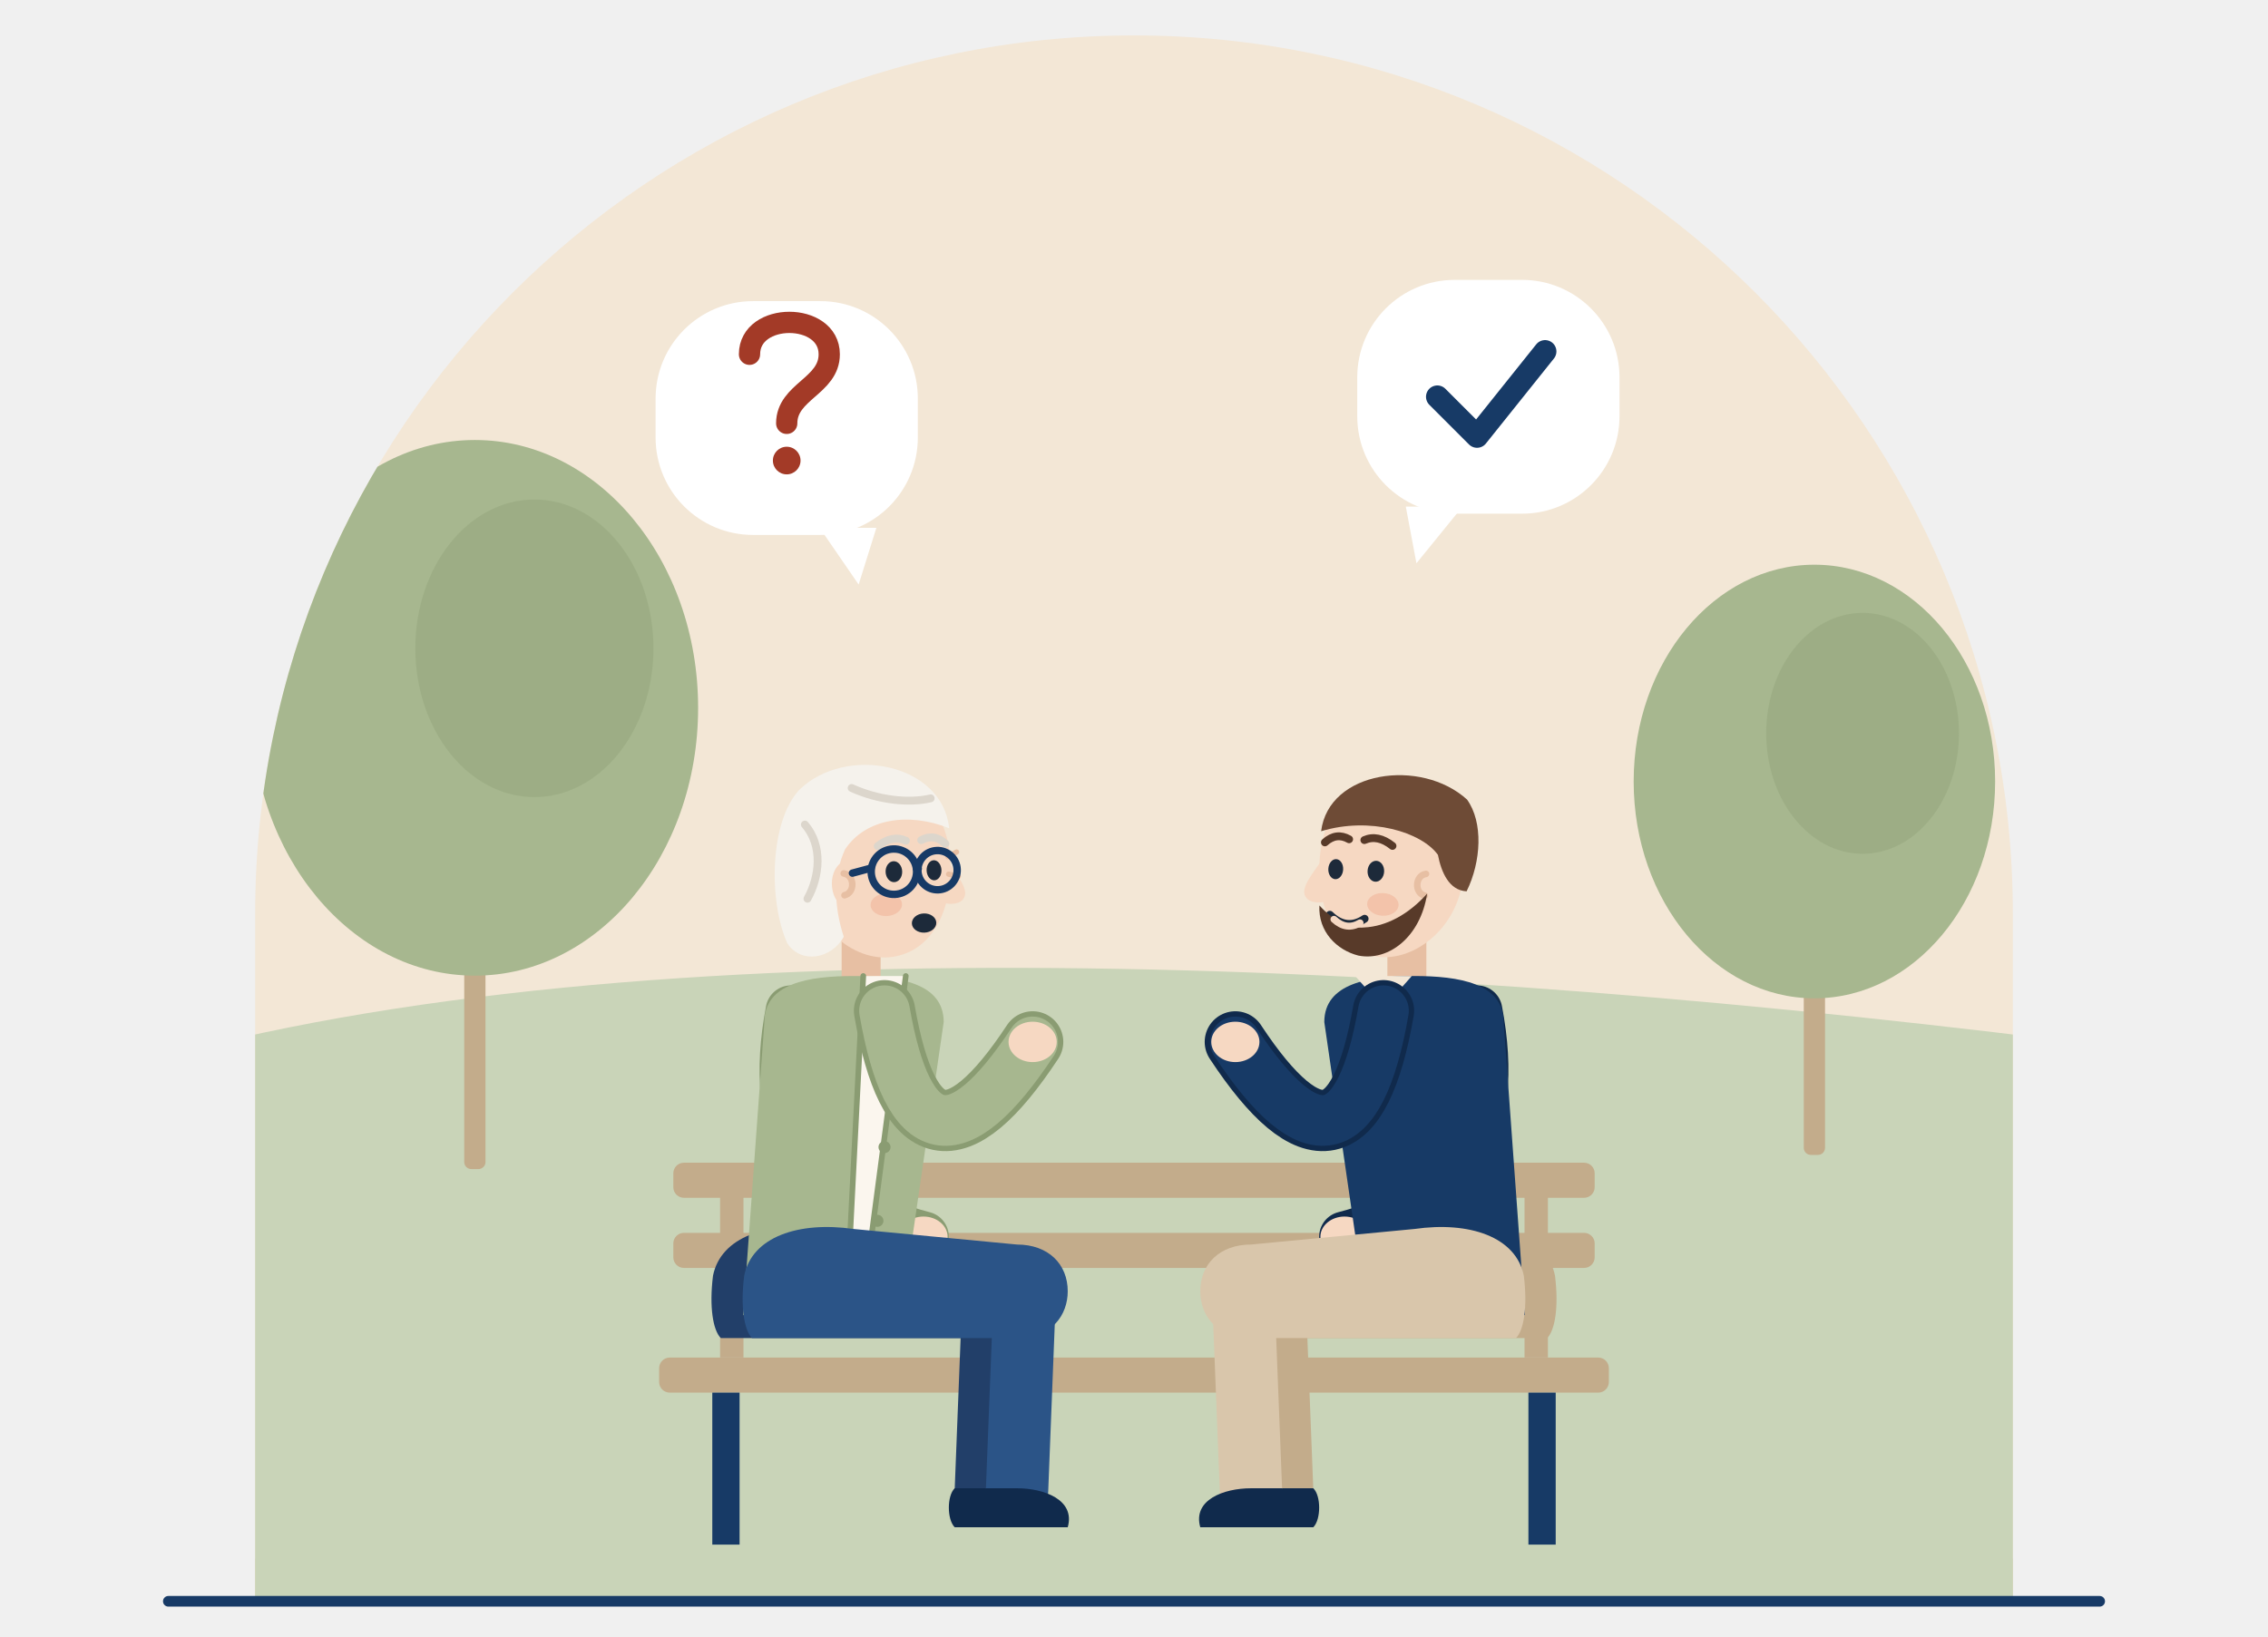
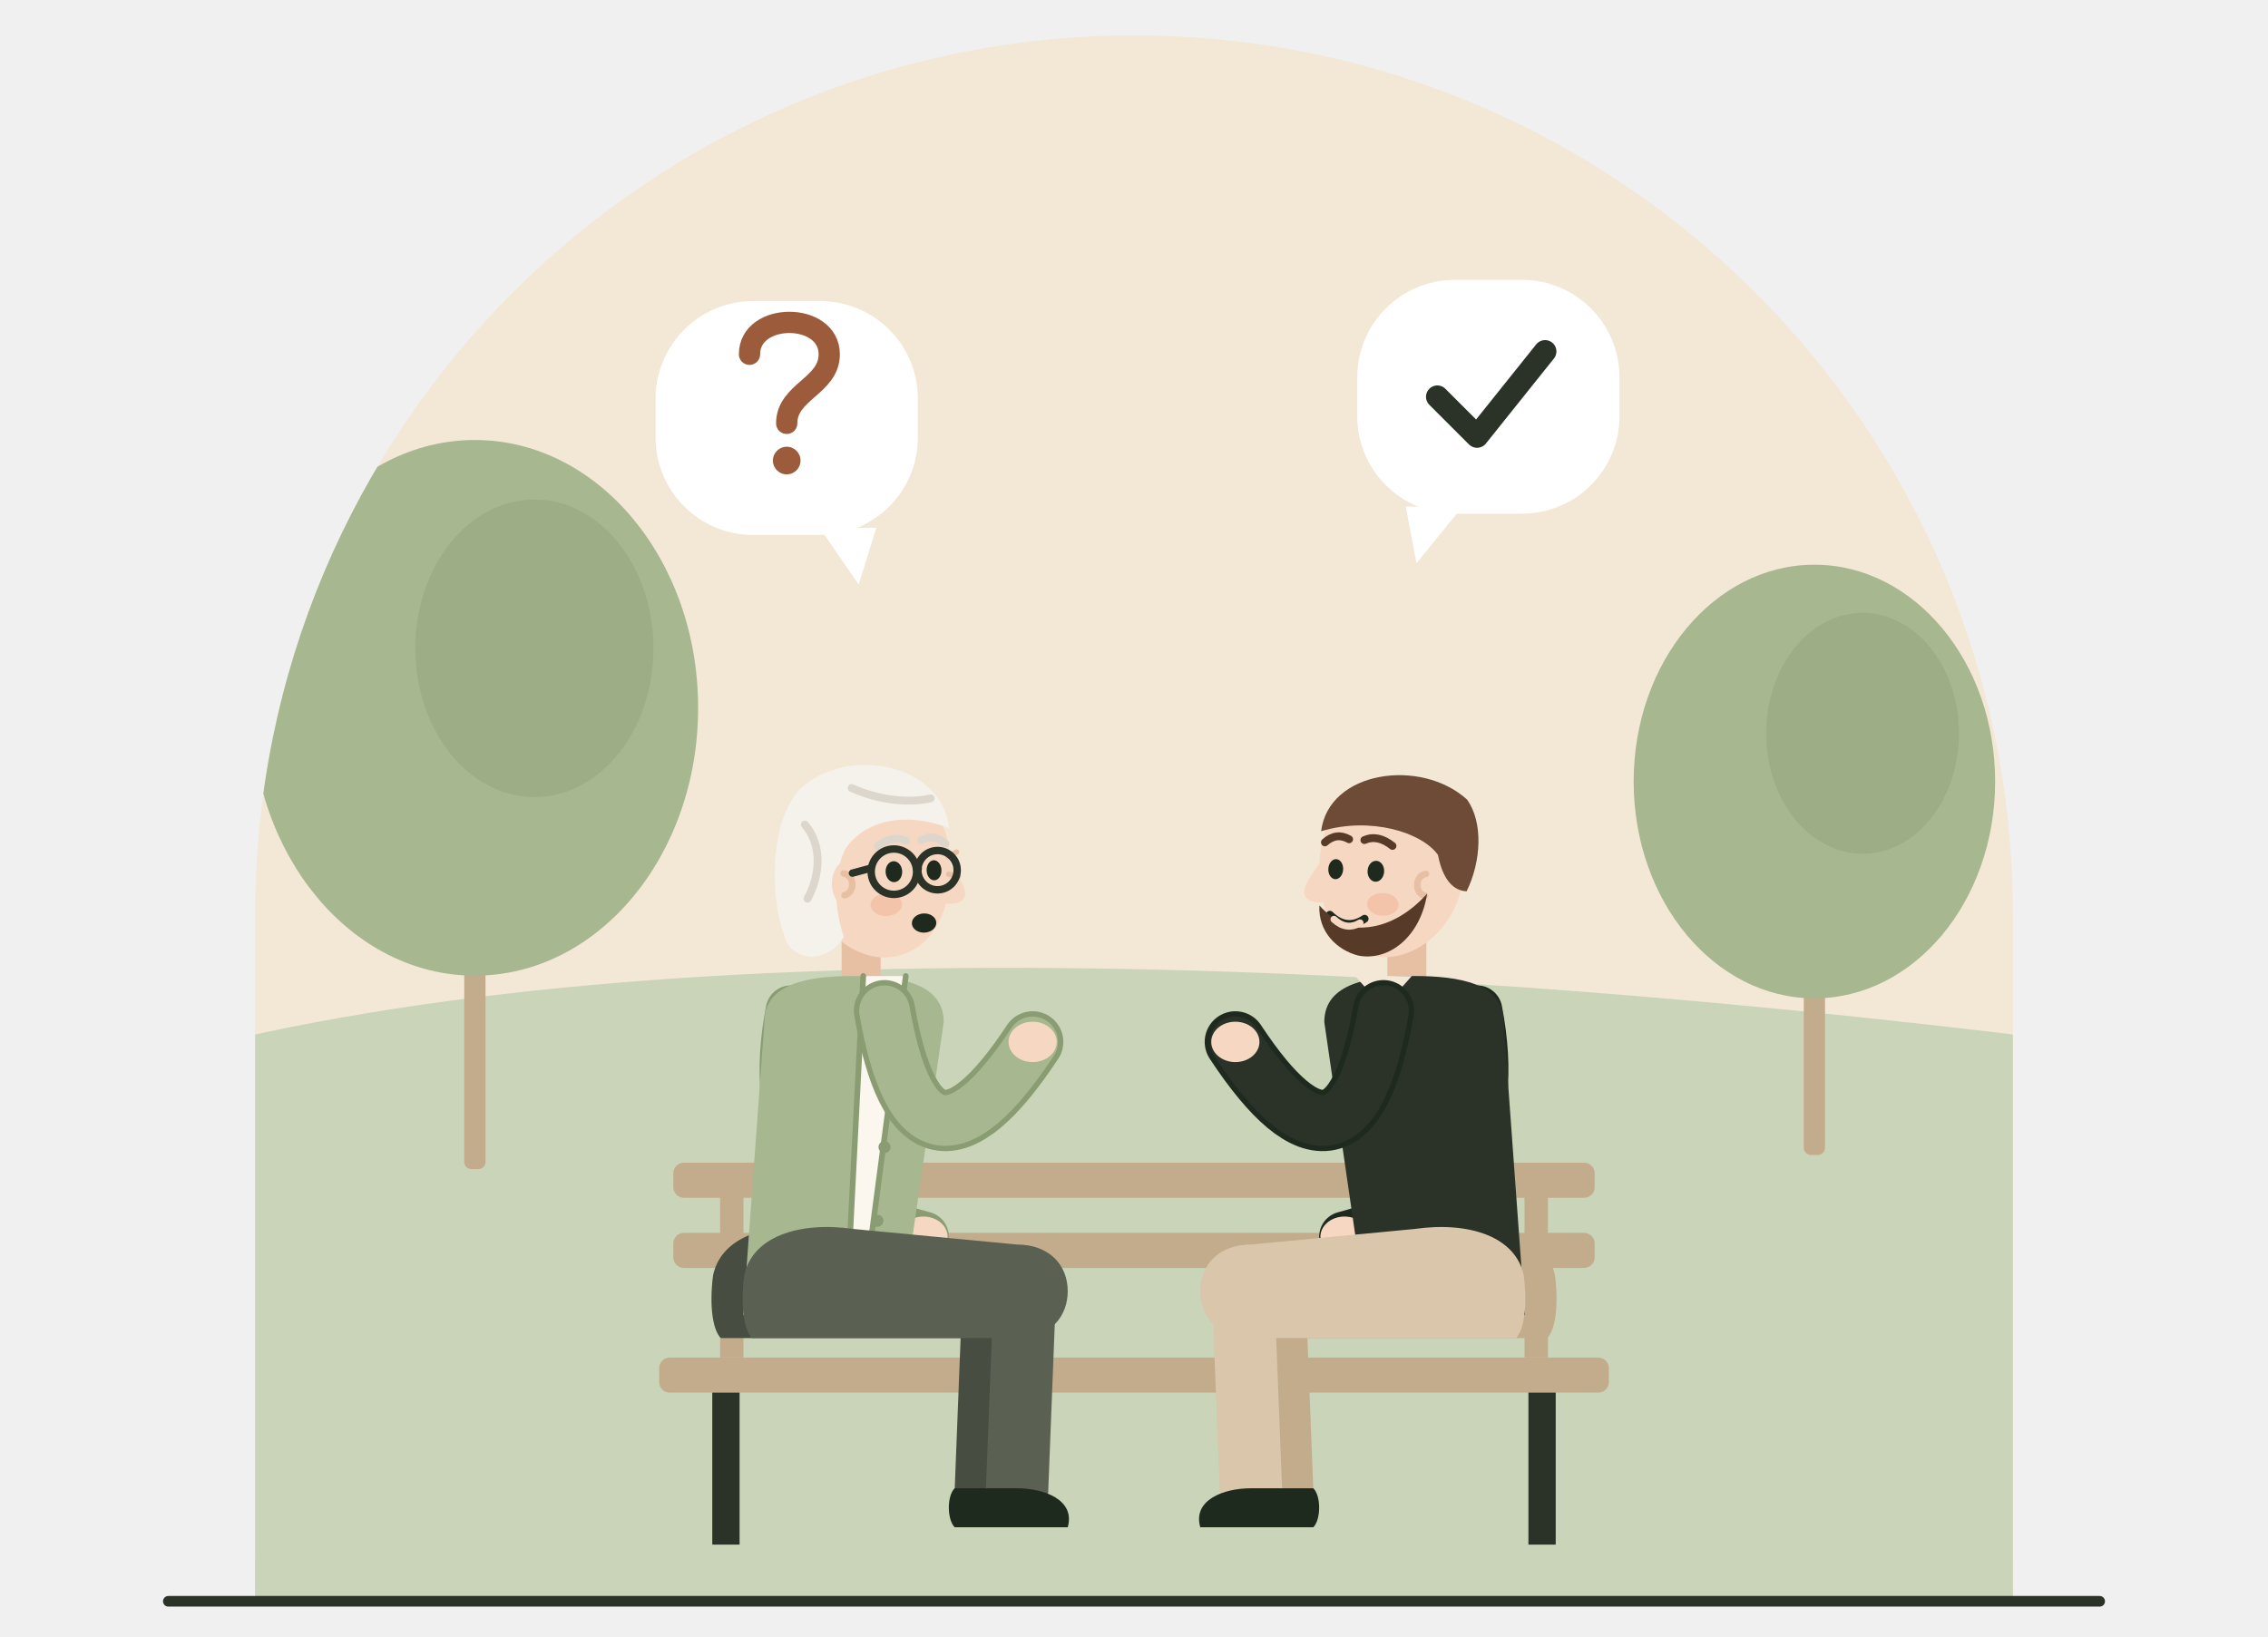
<svg xmlns="http://www.w3.org/2000/svg" viewBox="0 0 640 462" fill="none" stroke-linecap="round" stroke-linejoin="round">
  <clipPath id="fr">
    <path d="M72 452 L72 258 A248 248 0 0 1 568 258 L568 452 Z" />
  </clipPath>
  <g clip-path="url(#fr)">
    <rect x="0" y="0" width="640" height="462" fill="#f3e7d6" />
    <rect x="0" y="440" width="640" height="22" fill="#e9d8c1" />
    <path d="M40 300 C180 260 400 270 600 296 L600 470 L40 470 Z" fill="#c9d4b8" />
    <rect x="131" y="235.5" width="6" height="94.5" rx="2" fill="#c3ac8b" />
    <ellipse cx="134" cy="199.8" rx="63" ry="75.6" fill="#a7b78f" />
    <ellipse cx="150.8" cy="183" rx="33.6" ry="42" fill="#8a9c72" opacity=".35" />
    <rect x="509" y="249.5" width="6" height="76.5" rx="2" fill="#c3ac8b" />
    <ellipse cx="512" cy="220.6" rx="51" ry="61.2" fill="#a7b78f" />
    <ellipse cx="525.6" cy="207" rx="27.2" ry="34" fill="#8a9c72" opacity=".35" />
    <rect x="190" y="328.2" width="260" height="9.9" rx="3" fill="#c3ac8b" />
    <rect x="190" y="348" width="260" height="9.9" rx="3" fill="#c3ac8b" />
    <rect x="203.2" y="328.2" width="6.6" height="55" fill="#c3ac8b" />
    <rect x="430.2" y="328.2" width="6.6" height="55" fill="#c3ac8b" />
    <rect x="186" y="383.2" width="268" height="9.9" rx="3" fill="#c3ac8b" />
-     <rect x="201" y="393.1" width="7.7" height="42.9" fill="#173a66" />
-     <rect x="431.3" y="393.1" width="7.7" height="42.9" fill="#173a66" />
-     <path d="M203.4 377.7 L278.2 377.7 C288.1 377.7 292.5 371.1 292.5 364.5 C292.5 356.8 287 351.3 278.2 351.3 L232 346.9 C216.6 344.7 203.4 349.1 201.2 360.1 C200.1 368.9 201.2 375.5 203.4 377.7 Z" fill="#223f69" />
-     <path d="M280.4 364.5 L278.2 420.6" stroke="#223f69" stroke-width="17.6" />
-     <path d="M269.4 431.1 L292.5 431.1 C294.7 423.4 285.9 420.1 278.2 420.1 L269.4 420.1 C267.2 422.2 267.2 428.9 269.4 431.1 Z" fill="#102a4c" />
+     <rect x="201" y="393.1" width="7.7" height="42.9" fill="#2b3328" />
+     <rect x="431.3" y="393.1" width="7.7" height="42.9" fill="#2b3328" />
+     <path d="M203.4 377.7 L278.2 377.7 C288.1 377.7 292.5 371.1 292.5 364.5 C292.5 356.8 287 351.3 278.2 351.3 L232 346.9 C216.6 344.7 203.4 349.1 201.2 360.1 C200.1 368.9 201.2 375.5 203.4 377.7 Z" fill="#474d40" />
+     <path d="M280.4 364.5 L278.2 420.6" stroke="#474d40" stroke-width="17.6" />
+     <path d="M269.4 431.1 L292.5 431.1 C294.7 423.4 285.9 420.1 278.2 420.1 L269.4 420.1 C267.2 422.2 267.2 428.9 269.4 431.1 Z" fill="#1f2a1e" />
    <path d="M223.2 285.3 Q213.3 337 260.6 349.1" stroke="#8a9c72" stroke-width="14.3" />
    <ellipse cx="260.6" cy="349.1" rx="6.8" ry="5.7" fill="#f6d8c2" />
    <path d="M237.5 262.5 L237.5 278.5 248.5 278.5 248.5 262.5 Z" fill="#e7bfa3" />
    <path d="M215.7 288.5 C215.7 277.5 228.3 275.5 241 275.5 C253.7 275.5 266.3 277.5 266.3 288.5 L254.3 371.1 C247.2 378.1 216.8 378.1 209.7 371.1 Z" fill="#a7b78f" />
    <path d="M243.6 275.5 L255.6 275.5 242.6 374.1 238.6 374.1 Z" fill="#fbf6ee" />
    <path d="M243.6 275.5 L238.6 374.1 M255.6 275.5 L242.6 374.1" stroke="#8a9c72" stroke-width="1.6" />
    <circle cx="251.6" cy="303" r="1.7" fill="#8a9c72" />
    <circle cx="249.6" cy="323.8" r="1.7" fill="#8a9c72" />
    <circle cx="247.6" cy="344.6" r="1.7" fill="#8a9c72" />
    <g transform="rotate(-2 245.2 274.3)">
      <g transform="translate(248.3 245.7) scale(1.232)">
        <path d="M0 -21 C10 -21 17 -13 17 -1 C17 10 12 19 3 20 C-6 21 -16 12 -16 0 C-16 -12 -10 -21 0 -21 Z" fill="#f6d8c2" />
        <path d="M15.5 -3 C18.5 2 21.5 5.5 19.5 7.5 C18.5 8.5 16.5 8.5 15 8 Z" fill="#f6d8c2" />
        <path d="M17 -9 C16 -24 -6 -29 -17 -19 C-24 -12 -25 6 -21 16 C-18 21 -11 20 -8 15 C-10 8 -10 1 -7 -5 C-2 -12 8 -13 17 -9 Z" fill="#f5f2ec" />
        <path d="M-16 -11 C-12 -6 -13 1 -16 6 M-5 -19 C1 -16 8 -15 13 -16" stroke="#dcd6cc" stroke-width="1.8" />
        <ellipse cx="-6.5" cy="3" rx="3.8" ry="5.4" fill="#f6d8c2" />
        <path d="M-7.5 0.5 C-5 1 -5 5 -7.5 5.5" stroke="#e7bfa3" stroke-width="1.5" />
-         <ellipse cx="4" cy="0.5" rx="1.9" ry="2.4" fill="#1d2a3a" />
-         <ellipse cx="13.2" cy="0.5" rx="1.7" ry="2.3" fill="#1d2a3a" />
+         <ellipse cx="4" cy="0.5" rx="1.9" ry="2.4" fill="#1f2a1e" />
+         <ellipse cx="13.2" cy="0.5" rx="1.7" ry="2.3" fill="#1f2a1e" />
        <path d="M0.5 -5.5 Q4 -8 7 -6.5 M10.5 -6.5 Q13.5 -8 16 -5.5" stroke="#dcd6cc" stroke-width="1.8" />
-         <ellipse cx="10.5" cy="12.5" rx="2.8" ry="2.2" fill="#1d2a3a" />
+         <ellipse cx="10.5" cy="12.5" rx="2.8" ry="2.2" fill="#1f2a1e" />
        <ellipse cx="2" cy="8" rx="3.6" ry="2.6" fill="#e98b6d" opacity=".28" />
        <path d="M16.5 -2.5 l2 -1 M16.5 1.5 l2.2 0.6" stroke="#e7bfa3" stroke-width="1.2" />
-         <circle cx="4" cy="0.5" r="5.2" stroke="#173a66" stroke-width="1.7" />
-         <circle cx="14" cy="0.5" r="4.5" stroke="#173a66" stroke-width="1.7" />
-         <path d="M9.2 0 L9.6 0 M-1.2 -0.5 L-5.5 0.5" stroke="#173a66" stroke-width="1.7" />
+         <circle cx="4" cy="0.5" r="5.2" stroke="#2b3328" stroke-width="1.7" />
+         <circle cx="14" cy="0.5" r="4.5" stroke="#2b3328" stroke-width="1.7" />
+         <path d="M9.2 0 L9.6 0 M-1.2 -0.5 L-5.5 0.5" stroke="#2b3328" stroke-width="1.7" />
      </g>
    </g>
-     <path d="M212.2 377.7 L287 377.7 C296.9 377.7 301.3 371.1 301.3 364.5 C301.3 356.8 295.8 351.3 287 351.3 L240.8 346.9 C225.4 344.7 212.2 349.1 210 360.1 C208.9 368.9 210 375.5 212.2 377.7 Z" fill="#2b5487" />
-     <path d="M289.2 364.5 L287 420.6" stroke="#2b5487" stroke-width="17.6" />
-     <path d="M278.2 431.1 L301.3 431.1 C303.5 423.4 294.7 420.1 287 420.1 L278.2 420.1 C276 422.2 276 428.9 278.2 431.1 Z" fill="#102a4c" />
+     <path d="M212.2 377.7 L287 377.7 C296.9 377.7 301.3 371.1 301.3 364.5 C301.3 356.8 295.8 351.3 287 351.3 L240.8 346.9 C225.4 344.7 212.2 349.1 210 360.1 C208.9 368.9 210 375.5 212.2 377.7 Z" fill="#5a6152" />
+     <path d="M289.2 364.5 L287 420.6" stroke="#5a6152" stroke-width="17.6" />
+     <path d="M278.2 431.1 L301.3 431.1 C303.5 423.4 294.7 420.1 287 420.1 L278.2 420.1 C276 422.2 276 428.9 278.2 431.1 Z" fill="#1f2a1e" />
    <path d="M249.6 285.3 Q259.5 342.5 291.4 294.1" stroke="#8a9c72" stroke-width="17.3" />
    <path d="M249.6 285.3 Q259.5 342.5 291.4 294.1" stroke="#a7b78f" stroke-width="14.3" />
    <ellipse cx="291.4" cy="294.1" rx="6.8" ry="5.7" fill="#f6d8c2" />
    <path d="M436.6 377.7 L361.8 377.7 C351.9 377.7 347.5 371.1 347.5 364.5 C347.5 356.8 353 351.3 361.8 351.3 L408 346.9 C423.4 344.7 436.6 349.1 438.8 360.1 C439.9 368.9 438.8 375.5 436.6 377.7 Z" fill="#c3ac8b" />
    <path d="M359.6 364.5 L361.8 420.6" stroke="#c3ac8b" stroke-width="17.6" />
-     <path d="M370.6 431.1 L347.5 431.1 C345.3 423.4 354.1 420.1 361.8 420.1 L370.6 420.1 C372.8 422.2 372.8 428.9 370.6 431.1 Z" fill="#102a4c" />
-     <path d="M416.8 285.3 Q426.7 337 379.4 349.1" stroke="#102a4c" stroke-width="14.3" />
+     <path d="M370.6 431.1 L347.5 431.1 C345.3 423.4 354.1 420.1 361.8 420.1 L370.6 420.1 C372.8 422.2 372.8 428.9 370.6 431.1 Z" fill="#1f2a1e" />
+     <path d="M416.8 285.3 Q426.7 337 379.4 349.1" stroke="#1f2a1e" stroke-width="14.3" />
    <ellipse cx="379.4" cy="349.1" rx="6.8" ry="5.7" fill="#f6d8c2" />
    <path d="M391.5 262.5 L391.5 278.5 402.5 278.5 402.5 262.5 Z" fill="#e7bfa3" />
-     <path d="M373.7 288.5 C373.7 277.5 386.4 275.5 399 275.5 C411.6 275.5 424.3 277.5 424.3 288.5 L430.3 371.1 C423.2 378.1 392.8 378.1 385.7 371.1 Z" fill="#173a66" />
+     <path d="M373.7 288.5 C373.7 277.5 386.4 275.5 399 275.5 C411.6 275.5 424.3 277.5 424.3 288.5 L430.3 371.1 C423.2 378.1 392.8 378.1 385.7 371.1 Z" fill="#2b3328" />
    <path d="M382.4 275.5 L390.4 284.5 398.4 275.5 Z" fill="#f3e7d6" />
    <g transform="rotate(3 394.8 274.3)">
      <g transform="translate(391.7 245.7) scale(-1 1) scale(1.232)">
        <path d="M0 -21 C10 -21 17 -13 17 -1 C17 10 12 19 3 20 C-6 21 -16 12 -16 0 C-16 -12 -10 -21 0 -21 Z" fill="#f6d8c2" />
        <path d="M15.5 -3 C18.5 2 21.5 5.5 19.5 7.5 C18.5 8.5 16.5 8.5 15 8 Z" fill="#f6d8c2" />
        <path d="M17 -8 C16 -22 -5 -26 -16 -17 C-20 -12 -20 -3 -17 4 C-13 4 -11 0 -10 -4 C-6 -9 6 -12 17 -8 Z" fill="#6e4b36" />
        <ellipse cx="-6.5" cy="3" rx="3.8" ry="5.4" fill="#f6d8c2" />
        <path d="M-7.5 0.5 C-5 1 -5 5 -7.5 5.5" stroke="#e7bfa3" stroke-width="1.5" />
-         <ellipse cx="4" cy="0.5" rx="1.9" ry="2.4" fill="#1d2a3a" />
-         <ellipse cx="13.2" cy="0.5" rx="1.7" ry="2.3" fill="#1d2a3a" />
+         <ellipse cx="4" cy="0.5" rx="1.9" ry="2.4" fill="#1f2a1e" />
+         <ellipse cx="13.2" cy="0.5" rx="1.7" ry="2.3" fill="#1f2a1e" />
        <path d="M0.5 -5.5 Q4 -8 7 -6.5 M10.5 -6.5 Q13.5 -8 16 -5.5" stroke="#583a29" stroke-width="1.8" />
-         <path d="M6 11.5 Q10 14.5 14 11" stroke="#1d2a3a" stroke-width="1.8" />
+         <path d="M6 11.5 Q10 14.5 14 11" stroke="#1f2a1e" stroke-width="1.8" />
        <ellipse cx="2" cy="8" rx="3.6" ry="2.6" fill="#e98b6d" opacity=".28" />
        <path d="M-8 5 C-7 15 0 21 7 20 C12 19 16.5 15 16.5 9 C13 12.5 9 14 6 13.5 C1 13 -4 10 -8 5 Z" fill="#583a29" />
        <path d="M7 12.5 Q10 14.5 13 12" stroke="#f6d8c2" stroke-width="1.6" />
      </g>
    </g>
    <path d="M427.8 377.7 L353 377.7 C343.1 377.7 338.7 371.1 338.7 364.5 C338.7 356.8 344.2 351.3 353 351.3 L399.2 346.9 C414.6 344.7 427.8 349.1 430 360.1 C431.1 368.9 430 375.5 427.8 377.7 Z" fill="#d9c6ab" />
    <path d="M350.8 364.5 L353 420.6" stroke="#d9c6ab" stroke-width="17.6" />
-     <path d="M361.8 431.1 L338.7 431.1 C336.5 423.4 345.3 420.1 353 420.1 L361.8 420.1 C364 422.2 364 428.9 361.8 431.1 Z" fill="#102a4c" />
-     <path d="M390.4 285.3 Q380.5 342.5 348.6 294.1" stroke="#102a4c" stroke-width="17.3" />
-     <path d="M390.4 285.3 Q380.5 342.5 348.6 294.1" stroke="#173a66" stroke-width="14.3" />
+     <path d="M361.8 431.1 L338.7 431.1 C336.5 423.4 345.3 420.1 353 420.1 L361.8 420.1 C364 422.2 364 428.9 361.8 431.1 Z" fill="#1f2a1e" />
+     <path d="M390.4 285.3 Q380.5 342.5 348.6 294.1" stroke="#1f2a1e" stroke-width="17.3" />
+     <path d="M390.4 285.3 Q380.5 342.5 348.6 294.1" stroke="#2b3328" stroke-width="14.3" />
    <ellipse cx="348.6" cy="294.1" rx="6.8" ry="5.7" fill="#f6d8c2" />
    <rect x="185" y="85" width="74" height="66" rx="27.5" fill="#ffffff" />
    <path d="M231.3 149 L242.3 165 247.3 149 Z" fill="#ffffff" />
-     <path d="M211.5 100 C211.5 88 234 88 234 100 C234 109 222 110.5 222 119.5" stroke="#a33a27" stroke-width="6" />
-     <circle cx="222" cy="130" r="3.9" fill="#a33a27" />
+     <path d="M211.5 100 C211.5 88 234 88 234 100 C234 109 222 110.5 222 119.5" stroke="#9c5b3b" stroke-width="6" />
+     <circle cx="222" cy="130" r="3.9" fill="#9c5b3b" />
    <rect x="383" y="79" width="74" height="66" rx="27.5" fill="#ffffff" />
    <path d="M396.7 143 L399.7 159 412.7 143 Z" fill="#ffffff" />
-     <path d="M405.6 112 L416.8 123.2 436 99.2" stroke="#173a66" stroke-width="6.4" />
+     <path d="M405.6 112 L416.8 123.2 436 99.2" stroke="#2b3328" stroke-width="6.4" />
  </g>
-   <rect x="46" y="450.5" width="548" height="3" rx="1.5" fill="#173a66" />
+   <rect x="46" y="450.5" width="548" height="3" rx="1.5" fill="#2b3328" />
</svg>
